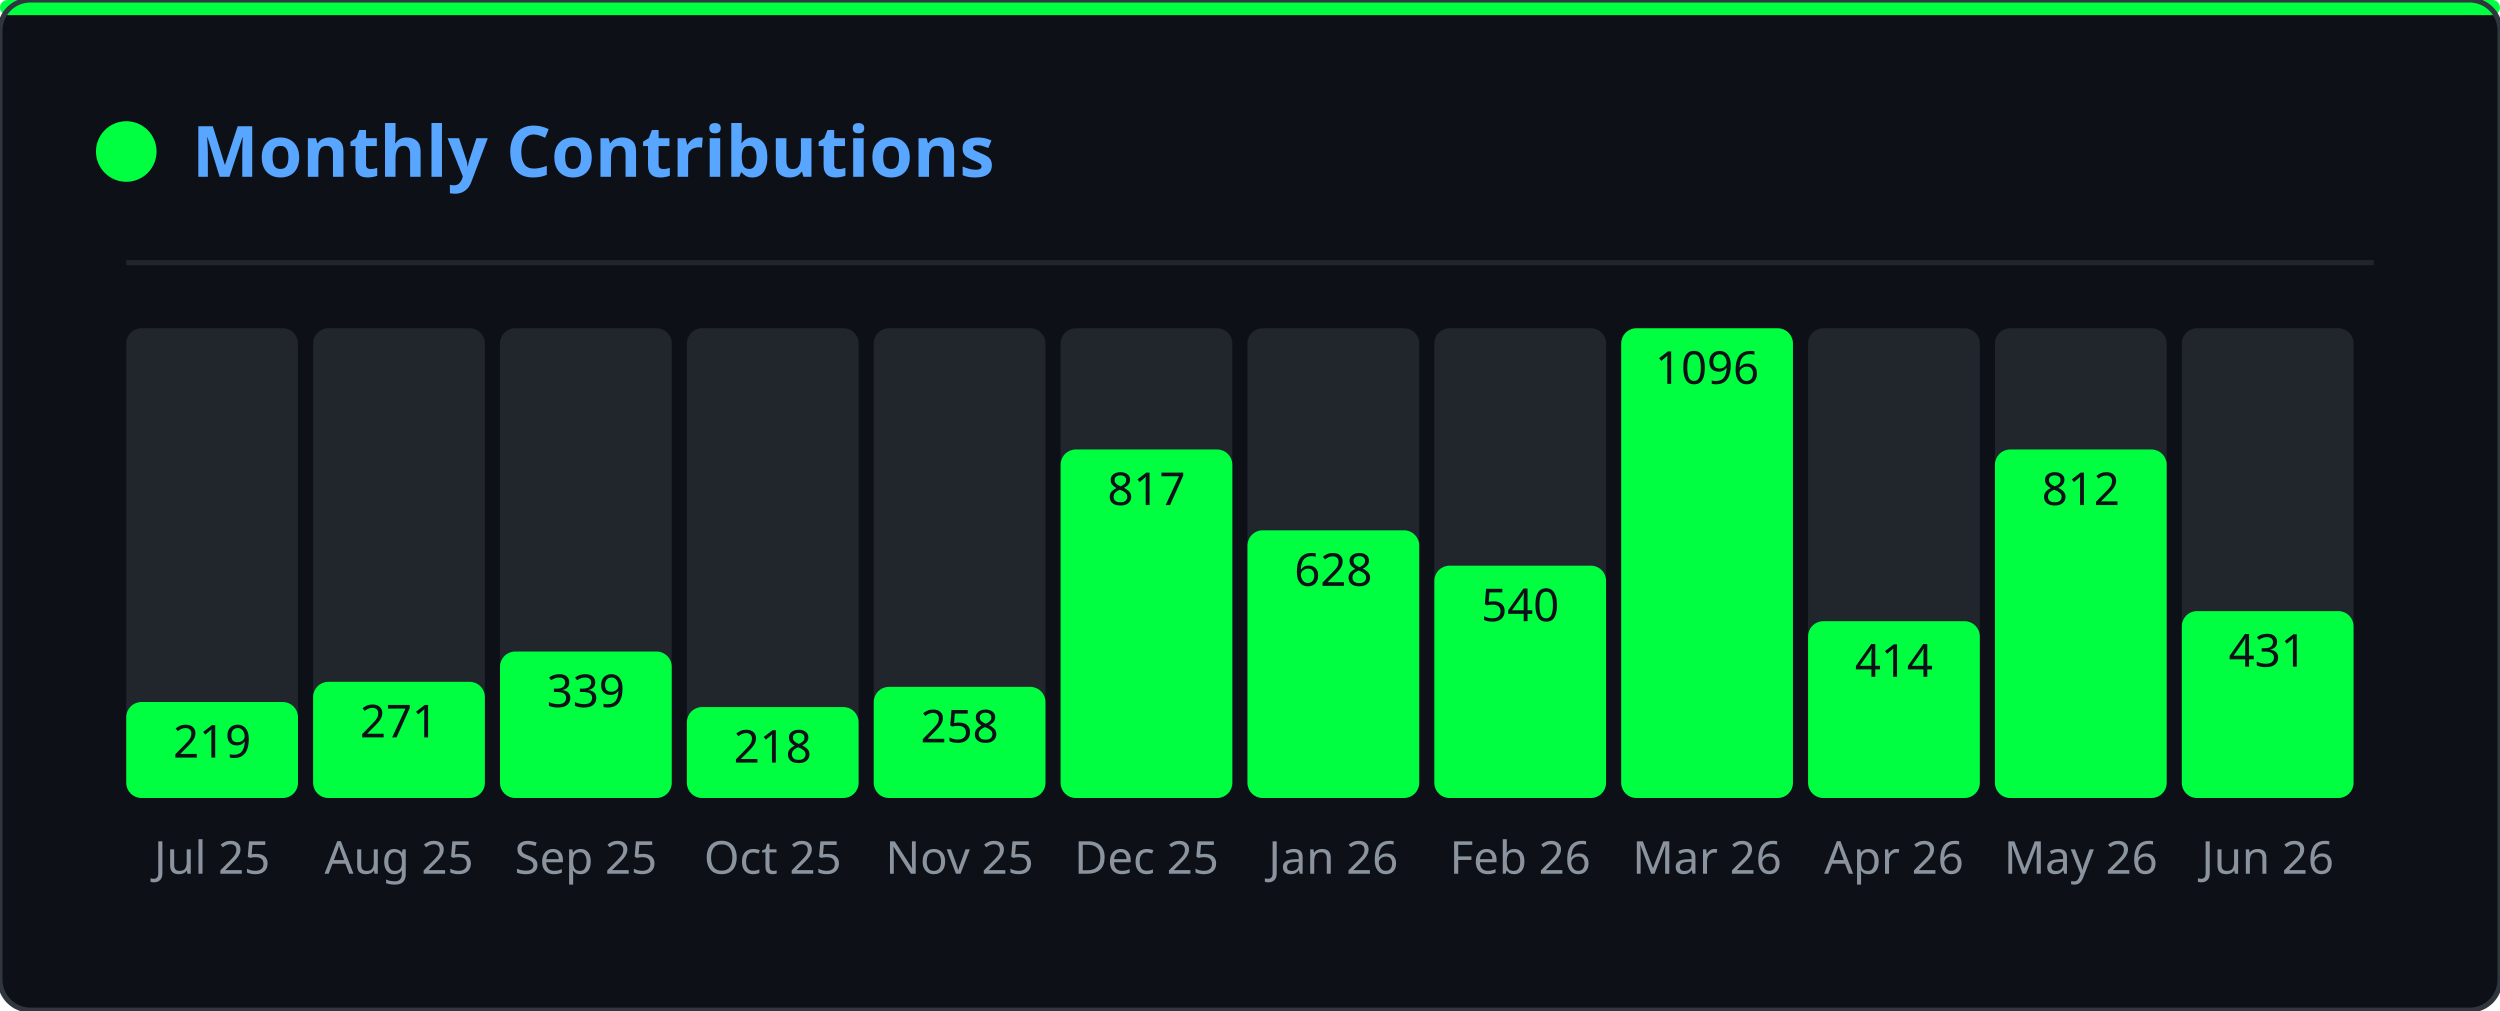
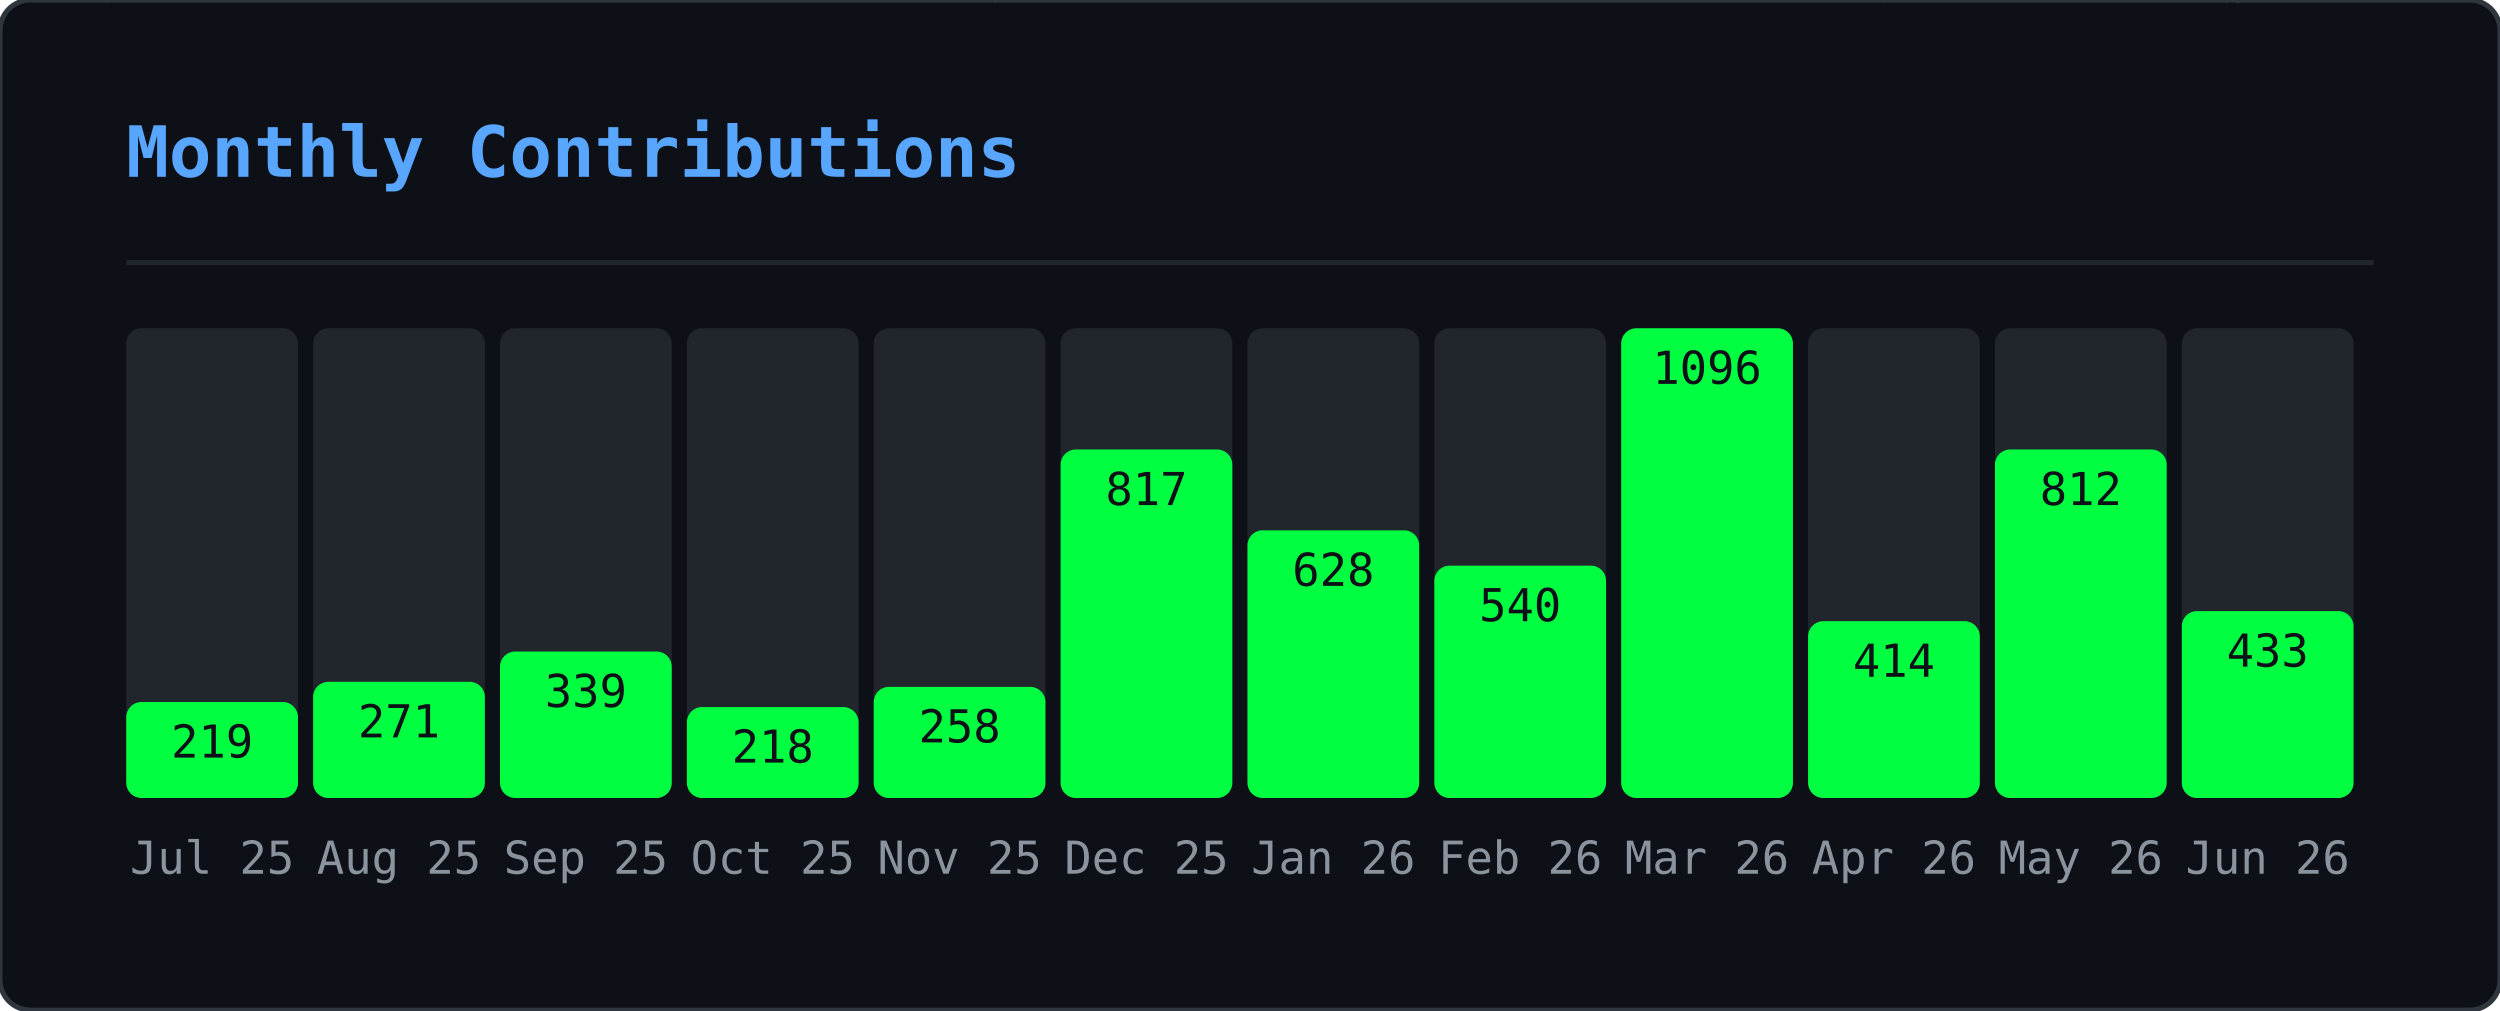
<svg xmlns="http://www.w3.org/2000/svg" width="495" height="200" viewBox="0 0 495 200">
  <defs>
    <clipPath id="gmo-clip">
      <rect width="495" height="200" rx="6" />
    </clipPath>
  </defs>
  <rect width="495" height="200" rx="6" fill="#0d1117" />
  <g clip-path="url(#gmo-clip)">
    <g opacity="0.22">
      <style>@keyframes gmo0{from{transform:translateY(-46px)}to{transform:translateY(214px)}}@keyframes gmo1{from{transform:translateY(-46px)}to{transform:translateY(214px)}}@keyframes gmo2{from{transform:translateY(-46px)}to{transform:translateY(214px)}}@keyframes gmo3{from{transform:translateY(-46px)}to{transform:translateY(214px)}}@keyframes gmo4{from{transform:translateY(-46px)}to{transform:translateY(214px)}}@keyframes gmo5{from{transform:translateY(-46px)}to{transform:translateY(214px)}}@keyframes gmo6{from{transform:translateY(-46px)}to{transform:translateY(214px)}}@keyframes gmo7{from{transform:translateY(-46px)}to{transform:translateY(214px)}}@keyframes gmo8{from{transform:translateY(-46px)}to{transform:translateY(214px)}}@keyframes gmo9{from{transform:translateY(-46px)}to{transform:translateY(214px)}}@keyframes gmo10{from{transform:translateY(-46px)}to{transform:translateY(214px)}}@keyframes gmo11{from{transform:translateY(-46px)}to{transform:translateY(214px)}}@keyframes gmo12{from{transform:translateY(-46px)}to{transform:translateY(214px)}}@keyframes gmo13{from{transform:translateY(-46px)}to{transform:translateY(214px)}}@keyframes gmo14{from{transform:translateY(-46px)}to{transform:translateY(214px)}}@keyframes gmo15{from{transform:translateY(-46px)}to{transform:translateY(214px)}}@keyframes gmo16{from{transform:translateY(-46px)}to{transform:translateY(214px)}}@keyframes gmo17{from{transform:translateY(-46px)}to{transform:translateY(214px)}}@keyframes gmo18{from{transform:translateY(-46px)}to{transform:translateY(214px)}}@keyframes gmo19{from{transform:translateY(-46px)}to{transform:translateY(214px)}}@keyframes gmo20{from{transform:translateY(-46px)}to{transform:translateY(214px)}}@keyframes gmo21{from{transform:translateY(-46px)}to{transform:translateY(214px)}}@keyframes gmo22{from{transform:translateY(-46px)}to{transform:translateY(214px)}}@keyframes gmo23{from{transform:translateY(-46px)}to{transform:translateY(214px)}}@keyframes gmo24{from{transform:translateY(-46px)}to{transform:translateY(214px)}}@keyframes gmo25{from{transform:translateY(-46px)}to{transform:translateY(214px)}}@keyframes gmo26{from{transform:translateY(-46px)}to{transform:translateY(214px)}}@keyframes gmo27{from{transform:translateY(-46px)}to{transform:translateY(214px)}}@keyframes gmo28{from{transform:translateY(-46px)}to{transform:translateY(214px)}}@keyframes gmo29{from{transform:translateY(-46px)}to{transform:translateY(214px)}}@keyframes gmo30{from{transform:translateY(-46px)}to{transform:translateY(214px)}}@keyframes gmo31{from{transform:translateY(-46px)}to{transform:translateY(214px)}}@keyframes gmo32{from{transform:translateY(-46px)}to{transform:translateY(214px)}}@keyframes gmo33{from{transform:translateY(-46px)}to{transform:translateY(214px)}}@keyframes gmo34{from{transform:translateY(-46px)}to{transform:translateY(214px)}}@keyframes gmo35{from{transform:translateY(-46px)}to{transform:translateY(214px)}}@keyframes gmo36{from{transform:translateY(-46px)}to{transform:translateY(214px)}}@keyframes gmo37{from{transform:translateY(-46px)}to{transform:translateY(214px)}}</style>
      <g style="animation:gmo0 3.17s linear infinite;animation-delay:-1.98s">
        <text x="347" y="0" font-family="monospace" font-size="12" fill="#00ff41">ｵ</text>
        <text x="347" y="-14" font-family="monospace" font-size="12" fill="#00ff41" opacity="0.75">ｹ</text>
        <text x="347" y="-28" font-family="monospace" font-size="12" fill="#00ff41" opacity="0.50">ﾙ</text>
        <text x="347" y="-42" font-family="monospace" font-size="12" fill="#00ff41" opacity="0.25">ﾝ</text>
      </g>
      <g style="animation:gmo1 2.45s linear infinite;animation-delay:-0.88s">
        <text x="370" y="0" font-family="monospace" font-size="12" fill="#00ff41">ｬ</text>
        <text x="370" y="-14" font-family="monospace" font-size="12" fill="#00ff41" opacity="0.75">ﾈ</text>
        <text x="370" y="-28" font-family="monospace" font-size="12" fill="#00ff41" opacity="0.50">ｪ</text>
        <text x="370" y="-42" font-family="monospace" font-size="12" fill="#00ff41" opacity="0.25">ﾒ</text>
      </g>
      <g style="animation:gmo2 1.54s linear infinite;animation-delay:-0.38s">
        <text x="143" y="0" font-family="monospace" font-size="12" fill="#00ff41">ｼ</text>
        <text x="143" y="-14" font-family="monospace" font-size="12" fill="#00ff41" opacity="0.75">ﾆ</text>
        <text x="143" y="-28" font-family="monospace" font-size="12" fill="#00ff41" opacity="0.50">ﾃ</text>
        <text x="143" y="-42" font-family="monospace" font-size="12" fill="#00ff41" opacity="0.25">ﾍ</text>
      </g>
      <g style="animation:gmo3 1.56s linear infinite;animation-delay:-0.33s">
        <text x="195" y="0" font-family="monospace" font-size="12" fill="#00ff41">ｯ</text>
        <text x="195" y="-14" font-family="monospace" font-size="12" fill="#00ff41" opacity="0.75">ﾃ</text>
        <text x="195" y="-28" font-family="monospace" font-size="12" fill="#00ff41" opacity="0.50">0</text>
        <text x="195" y="-42" font-family="monospace" font-size="12" fill="#00ff41" opacity="0.25">ﾐ</text>
      </g>
      <g style="animation:gmo4 2.69s linear infinite;animation-delay:-1.17s">
        <text x="23" y="0" font-family="monospace" font-size="12" fill="#00ff41">ｾ</text>
        <text x="23" y="-14" font-family="monospace" font-size="12" fill="#00ff41" opacity="0.75">3</text>
        <text x="23" y="-28" font-family="monospace" font-size="12" fill="#00ff41" opacity="0.50">ﾔ</text>
        <text x="23" y="-42" font-family="monospace" font-size="12" fill="#00ff41" opacity="0.25">ｭ</text>
      </g>
      <g style="animation:gmo5 1.52s linear infinite;animation-delay:-0.85s">
        <text x="277" y="0" font-family="monospace" font-size="12" fill="#00ff41">ｪ</text>
        <text x="277" y="-14" font-family="monospace" font-size="12" fill="#00ff41" opacity="0.75">ﾕ</text>
        <text x="277" y="-28" font-family="monospace" font-size="12" fill="#00ff41" opacity="0.50">5</text>
        <text x="277" y="-42" font-family="monospace" font-size="12" fill="#00ff41" opacity="0.25">ﾁ</text>
      </g>
      <g style="animation:gmo6 1.74s linear infinite;animation-delay:-1.14s">
        <text x="456" y="0" font-family="monospace" font-size="12" fill="#00ff41">0</text>
        <text x="456" y="-14" font-family="monospace" font-size="12" fill="#00ff41" opacity="0.75">ｬ</text>
        <text x="456" y="-28" font-family="monospace" font-size="12" fill="#00ff41" opacity="0.50">ﾗ</text>
        <text x="456" y="-42" font-family="monospace" font-size="12" fill="#00ff41" opacity="0.25">ｭ</text>
      </g>
      <g style="animation:gmo7 3.18s linear infinite;animation-delay:-3.10s">
        <text x="60" y="0" font-family="monospace" font-size="12" fill="#00ff41">9</text>
        <text x="60" y="-14" font-family="monospace" font-size="12" fill="#00ff41" opacity="0.75">ｿ</text>
        <text x="60" y="-28" font-family="monospace" font-size="12" fill="#00ff41" opacity="0.50">1</text>
        <text x="60" y="-42" font-family="monospace" font-size="12" fill="#00ff41" opacity="0.25">ﾔ</text>
      </g>
      <g style="animation:gmo8 2.71s linear infinite;animation-delay:-1.03s">
        <text x="250" y="0" font-family="monospace" font-size="12" fill="#00ff41">ﾆ</text>
        <text x="250" y="-14" font-family="monospace" font-size="12" fill="#00ff41" opacity="0.75">ｳ</text>
        <text x="250" y="-28" font-family="monospace" font-size="12" fill="#00ff41" opacity="0.50">ﾔ</text>
        <text x="250" y="-42" font-family="monospace" font-size="12" fill="#00ff41" opacity="0.25">ｶ</text>
      </g>
      <g style="animation:gmo9 2.04s linear infinite;animation-delay:-2.01s">
        <text x="69" y="0" font-family="monospace" font-size="12" fill="#00ff41">ﾑ</text>
        <text x="69" y="-14" font-family="monospace" font-size="12" fill="#00ff41" opacity="0.75">0</text>
        <text x="69" y="-28" font-family="monospace" font-size="12" fill="#00ff41" opacity="0.50">ﾜ</text>
        <text x="69" y="-42" font-family="monospace" font-size="12" fill="#00ff41" opacity="0.25">ｾ</text>
      </g>
      <g style="animation:gmo10 2.79s linear infinite;animation-delay:-1.46s">
        <text x="434" y="0" font-family="monospace" font-size="12" fill="#00ff41">ﾐ</text>
        <text x="434" y="-14" font-family="monospace" font-size="12" fill="#00ff41" opacity="0.75">ﾐ</text>
        <text x="434" y="-28" font-family="monospace" font-size="12" fill="#00ff41" opacity="0.50">ｨ</text>
        <text x="434" y="-42" font-family="monospace" font-size="12" fill="#00ff41" opacity="0.25">ｱ</text>
      </g>
      <g style="animation:gmo11 2.20s linear infinite;animation-delay:-1.15s">
        <text x="128" y="0" font-family="monospace" font-size="12" fill="#00ff41">ﾔ</text>
        <text x="128" y="-14" font-family="monospace" font-size="12" fill="#00ff41" opacity="0.75">ﾈ</text>
        <text x="128" y="-28" font-family="monospace" font-size="12" fill="#00ff41" opacity="0.50">ｺ</text>
        <text x="128" y="-42" font-family="monospace" font-size="12" fill="#00ff41" opacity="0.25">ﾏ</text>
      </g>
      <g style="animation:gmo12 1.68s linear infinite;animation-delay:-0.15s">
        <text x="16" y="0" font-family="monospace" font-size="12" fill="#00ff41">ｦ</text>
        <text x="16" y="-14" font-family="monospace" font-size="12" fill="#00ff41" opacity="0.75">ｹ</text>
        <text x="16" y="-28" font-family="monospace" font-size="12" fill="#00ff41" opacity="0.50">9</text>
        <text x="16" y="-42" font-family="monospace" font-size="12" fill="#00ff41" opacity="0.25">ﾂ</text>
      </g>
      <g style="animation:gmo13 2.59s linear infinite;animation-delay:-1.86s">
        <text x="211" y="0" font-family="monospace" font-size="12" fill="#00ff41">6</text>
        <text x="211" y="-14" font-family="monospace" font-size="12" fill="#00ff41" opacity="0.75">7</text>
        <text x="211" y="-28" font-family="monospace" font-size="12" fill="#00ff41" opacity="0.50">3</text>
        <text x="211" y="-42" font-family="monospace" font-size="12" fill="#00ff41" opacity="0.25">ｹ</text>
      </g>
      <g style="animation:gmo14 2.60s linear infinite;animation-delay:-0.65s">
        <text x="346" y="0" font-family="monospace" font-size="12" fill="#00ff41">ｶ</text>
        <text x="346" y="-14" font-family="monospace" font-size="12" fill="#00ff41" opacity="0.75">3</text>
        <text x="346" y="-28" font-family="monospace" font-size="12" fill="#00ff41" opacity="0.50">ｮ</text>
        <text x="346" y="-42" font-family="monospace" font-size="12" fill="#00ff41" opacity="0.25">ｼ</text>
      </g>
      <g style="animation:gmo15 2.37s linear infinite;animation-delay:-0.49s">
        <text x="70" y="0" font-family="monospace" font-size="12" fill="#00ff41">7</text>
        <text x="70" y="-14" font-family="monospace" font-size="12" fill="#00ff41" opacity="0.75">0</text>
        <text x="70" y="-28" font-family="monospace" font-size="12" fill="#00ff41" opacity="0.50">ﾊ</text>
        <text x="70" y="-42" font-family="monospace" font-size="12" fill="#00ff41" opacity="0.25">ﾔ</text>
      </g>
      <g style="animation:gmo16 1.89s linear infinite;animation-delay:-0.64s">
        <text x="421" y="0" font-family="monospace" font-size="12" fill="#00ff41">ﾁ</text>
        <text x="421" y="-14" font-family="monospace" font-size="12" fill="#00ff41" opacity="0.75">8</text>
        <text x="421" y="-28" font-family="monospace" font-size="12" fill="#00ff41" opacity="0.50">ﾓ</text>
        <text x="421" y="-42" font-family="monospace" font-size="12" fill="#00ff41" opacity="0.25">ﾘ</text>
      </g>
      <g style="animation:gmo17 1.82s linear infinite;animation-delay:-0.95s">
        <text x="117" y="0" font-family="monospace" font-size="12" fill="#00ff41">ﾗ</text>
        <text x="117" y="-14" font-family="monospace" font-size="12" fill="#00ff41" opacity="0.75">ｴ</text>
        <text x="117" y="-28" font-family="monospace" font-size="12" fill="#00ff41" opacity="0.50">ｯ</text>
        <text x="117" y="-42" font-family="monospace" font-size="12" fill="#00ff41" opacity="0.25">ﾍ</text>
      </g>
      <g style="animation:gmo18 2.63s linear infinite;animation-delay:-1.87s">
        <text x="274" y="0" font-family="monospace" font-size="12" fill="#00ff41">ﾚ</text>
        <text x="274" y="-14" font-family="monospace" font-size="12" fill="#00ff41" opacity="0.75">ﾐ</text>
        <text x="274" y="-28" font-family="monospace" font-size="12" fill="#00ff41" opacity="0.50">ｶ</text>
        <text x="274" y="-42" font-family="monospace" font-size="12" fill="#00ff41" opacity="0.25">0</text>
      </g>
      <g style="animation:gmo19 2.65s linear infinite;animation-delay:-1.13s">
        <text x="438" y="0" font-family="monospace" font-size="12" fill="#00ff41">ｬ</text>
        <text x="438" y="-14" font-family="monospace" font-size="12" fill="#00ff41" opacity="0.75">ﾇ</text>
        <text x="438" y="-28" font-family="monospace" font-size="12" fill="#00ff41" opacity="0.50">ｶ</text>
        <text x="438" y="-42" font-family="monospace" font-size="12" fill="#00ff41" opacity="0.25">ﾖ</text>
      </g>
      <g style="animation:gmo20 2.58s linear infinite;animation-delay:-0.10s">
        <text x="220" y="0" font-family="monospace" font-size="12" fill="#00ff41">ｲ</text>
        <text x="220" y="-14" font-family="monospace" font-size="12" fill="#00ff41" opacity="0.75">ﾜ</text>
        <text x="220" y="-28" font-family="monospace" font-size="12" fill="#00ff41" opacity="0.50">8</text>
        <text x="220" y="-42" font-family="monospace" font-size="12" fill="#00ff41" opacity="0.25">ﾜ</text>
      </g>
      <g style="animation:gmo21 3.19s linear infinite;animation-delay:-2.81s">
        <text x="157" y="0" font-family="monospace" font-size="12" fill="#00ff41">ﾎ</text>
        <text x="157" y="-14" font-family="monospace" font-size="12" fill="#00ff41" opacity="0.75">ﾎ</text>
        <text x="157" y="-28" font-family="monospace" font-size="12" fill="#00ff41" opacity="0.50">ﾝ</text>
        <text x="157" y="-42" font-family="monospace" font-size="12" fill="#00ff41" opacity="0.25">ﾐ</text>
      </g>
      <g style="animation:gmo22 2.13s linear infinite;animation-delay:-1.11s">
        <text x="243" y="0" font-family="monospace" font-size="12" fill="#00ff41">6</text>
        <text x="243" y="-14" font-family="monospace" font-size="12" fill="#00ff41" opacity="0.75">ｧ</text>
        <text x="243" y="-28" font-family="monospace" font-size="12" fill="#00ff41" opacity="0.50">ﾕ</text>
        <text x="243" y="-42" font-family="monospace" font-size="12" fill="#00ff41" opacity="0.25">ﾛ</text>
      </g>
      <g style="animation:gmo23 2.82s linear infinite;animation-delay:-2.46s">
        <text x="136" y="0" font-family="monospace" font-size="12" fill="#00ff41">ｱ</text>
        <text x="136" y="-14" font-family="monospace" font-size="12" fill="#00ff41" opacity="0.75">3</text>
        <text x="136" y="-28" font-family="monospace" font-size="12" fill="#00ff41" opacity="0.50">5</text>
        <text x="136" y="-42" font-family="monospace" font-size="12" fill="#00ff41" opacity="0.25">ﾄ</text>
      </g>
      <g style="animation:gmo24 2.59s linear infinite;animation-delay:-1.04s">
        <text x="259" y="0" font-family="monospace" font-size="12" fill="#00ff41">8</text>
        <text x="259" y="-14" font-family="monospace" font-size="12" fill="#00ff41" opacity="0.75">ﾀ</text>
        <text x="259" y="-28" font-family="monospace" font-size="12" fill="#00ff41" opacity="0.50">ｻ</text>
        <text x="259" y="-42" font-family="monospace" font-size="12" fill="#00ff41" opacity="0.25">ﾘ</text>
      </g>
      <g style="animation:gmo25 3.12s linear infinite;animation-delay:-0.27s">
        <text x="233" y="0" font-family="monospace" font-size="12" fill="#00ff41">ｷ</text>
        <text x="233" y="-14" font-family="monospace" font-size="12" fill="#00ff41" opacity="0.75">ﾍ</text>
        <text x="233" y="-28" font-family="monospace" font-size="12" fill="#00ff41" opacity="0.50">ﾁ</text>
        <text x="233" y="-42" font-family="monospace" font-size="12" fill="#00ff41" opacity="0.25">ｪ</text>
      </g>
      <g style="animation:gmo26 2.75s linear infinite;animation-delay:-0.30s">
        <text x="382" y="0" font-family="monospace" font-size="12" fill="#00ff41">ｭ</text>
        <text x="382" y="-14" font-family="monospace" font-size="12" fill="#00ff41" opacity="0.75">3</text>
        <text x="382" y="-28" font-family="monospace" font-size="12" fill="#00ff41" opacity="0.50">ﾗ</text>
        <text x="382" y="-42" font-family="monospace" font-size="12" fill="#00ff41" opacity="0.25">ﾂ</text>
      </g>
      <g style="animation:gmo27 2.43s linear infinite;animation-delay:-0.93s">
        <text x="135" y="0" font-family="monospace" font-size="12" fill="#00ff41">ﾌ</text>
        <text x="135" y="-14" font-family="monospace" font-size="12" fill="#00ff41" opacity="0.75">ﾀ</text>
        <text x="135" y="-28" font-family="monospace" font-size="12" fill="#00ff41" opacity="0.50">ｩ</text>
        <text x="135" y="-42" font-family="monospace" font-size="12" fill="#00ff41" opacity="0.25">ﾗ</text>
      </g>
      <g style="animation:gmo28 1.82s linear infinite;animation-delay:-1.45s">
        <text x="292" y="0" font-family="monospace" font-size="12" fill="#00ff41">ｴ</text>
        <text x="292" y="-14" font-family="monospace" font-size="12" fill="#00ff41" opacity="0.75">ﾏ</text>
        <text x="292" y="-28" font-family="monospace" font-size="12" fill="#00ff41" opacity="0.50">ｼ</text>
        <text x="292" y="-42" font-family="monospace" font-size="12" fill="#00ff41" opacity="0.25">ｱ</text>
      </g>
      <g style="animation:gmo29 2.70s linear infinite;animation-delay:-0.09s">
        <text x="226" y="0" font-family="monospace" font-size="12" fill="#00ff41">ｸ</text>
        <text x="226" y="-14" font-family="monospace" font-size="12" fill="#00ff41" opacity="0.75">ﾍ</text>
        <text x="226" y="-28" font-family="monospace" font-size="12" fill="#00ff41" opacity="0.50">ﾏ</text>
        <text x="226" y="-42" font-family="monospace" font-size="12" fill="#00ff41" opacity="0.25">ﾇ</text>
      </g>
      <g style="animation:gmo30 2.38s linear infinite;animation-delay:-0.91s">
        <text x="359" y="0" font-family="monospace" font-size="12" fill="#00ff41">ｽ</text>
        <text x="359" y="-14" font-family="monospace" font-size="12" fill="#00ff41" opacity="0.75">ｹ</text>
        <text x="359" y="-28" font-family="monospace" font-size="12" fill="#00ff41" opacity="0.50">ｳ</text>
        <text x="359" y="-42" font-family="monospace" font-size="12" fill="#00ff41" opacity="0.25">ｪ</text>
      </g>
      <g style="animation:gmo31 2.02s linear infinite;animation-delay:-1.07s">
        <text x="440" y="0" font-family="monospace" font-size="12" fill="#00ff41">ｨ</text>
        <text x="440" y="-14" font-family="monospace" font-size="12" fill="#00ff41" opacity="0.75">ｶ</text>
        <text x="440" y="-28" font-family="monospace" font-size="12" fill="#00ff41" opacity="0.50">ｲ</text>
        <text x="440" y="-42" font-family="monospace" font-size="12" fill="#00ff41" opacity="0.25">0</text>
      </g>
      <g style="animation:gmo32 2.12s linear infinite;animation-delay:-0.56s">
        <text x="300" y="0" font-family="monospace" font-size="12" fill="#00ff41">ﾂ</text>
        <text x="300" y="-14" font-family="monospace" font-size="12" fill="#00ff41" opacity="0.75">ｻ</text>
        <text x="300" y="-28" font-family="monospace" font-size="12" fill="#00ff41" opacity="0.50">ｭ</text>
        <text x="300" y="-42" font-family="monospace" font-size="12" fill="#00ff41" opacity="0.25">ｬ</text>
      </g>
      <g style="animation:gmo33 2.94s linear infinite;animation-delay:-0.60s">
        <text x="350" y="0" font-family="monospace" font-size="12" fill="#00ff41">1</text>
        <text x="350" y="-14" font-family="monospace" font-size="12" fill="#00ff41" opacity="0.75">ﾓ</text>
        <text x="350" y="-28" font-family="monospace" font-size="12" fill="#00ff41" opacity="0.50">8</text>
        <text x="350" y="-42" font-family="monospace" font-size="12" fill="#00ff41" opacity="0.25">4</text>
      </g>
      <g style="animation:gmo34 1.56s linear infinite;animation-delay:-0.30s">
        <text x="230" y="0" font-family="monospace" font-size="12" fill="#00ff41">1</text>
        <text x="230" y="-14" font-family="monospace" font-size="12" fill="#00ff41" opacity="0.75">ﾝ</text>
        <text x="230" y="-28" font-family="monospace" font-size="12" fill="#00ff41" opacity="0.50">ｭ</text>
        <text x="230" y="-42" font-family="monospace" font-size="12" fill="#00ff41" opacity="0.25">ﾘ</text>
      </g>
      <g style="animation:gmo35 1.82s linear infinite;animation-delay:-1.61s">
        <text x="24" y="0" font-family="monospace" font-size="12" fill="#00ff41">7</text>
        <text x="24" y="-14" font-family="monospace" font-size="12" fill="#00ff41" opacity="0.75">ｲ</text>
        <text x="24" y="-28" font-family="monospace" font-size="12" fill="#00ff41" opacity="0.50">ｱ</text>
        <text x="24" y="-42" font-family="monospace" font-size="12" fill="#00ff41" opacity="0.25">ｱ</text>
      </g>
      <g style="animation:gmo36 3.09s linear infinite;animation-delay:-2.58s">
        <text x="18" y="0" font-family="monospace" font-size="12" fill="#00ff41">ﾈ</text>
        <text x="18" y="-14" font-family="monospace" font-size="12" fill="#00ff41" opacity="0.75">ｿ</text>
        <text x="18" y="-28" font-family="monospace" font-size="12" fill="#00ff41" opacity="0.50">ｵ</text>
        <text x="18" y="-42" font-family="monospace" font-size="12" fill="#00ff41" opacity="0.25">ｴ</text>
      </g>
      <g style="animation:gmo37 2.82s linear infinite;animation-delay:-0.52s">
        <text x="457" y="0" font-family="monospace" font-size="12" fill="#00ff41">1</text>
        <text x="457" y="-14" font-family="monospace" font-size="12" fill="#00ff41" opacity="0.75">ｹ</text>
        <text x="457" y="-28" font-family="monospace" font-size="12" fill="#00ff41" opacity="0.50">ﾔ</text>
        <text x="457" y="-42" font-family="monospace" font-size="12" fill="#00ff41" opacity="0.25">ｴ</text>
      </g>
    </g>
  </g>
-   <rect width="495" height="3" rx="1.5" fill="#00ff41" />
  <rect width="495" height="200" rx="6" fill="none" stroke="#30363d" stroke-width="1" />
-   <circle cx="25" cy="30" r="6" fill="#00ff41" />
-   <text x="38" y="35" font-family="'Segoe UI',Ubuntu,sans-serif" font-size="14" font-weight="600" fill="#58a6ff">Monthly Contributions</text>
+   <text x="25" y="35" font-family="monospace" font-size="14" font-weight="600" fill="#58a6ff">Monthly Contributions</text>
  <line x1="25" y1="52" x2="470" y2="52" stroke="#21262d" stroke-width="1" />
  <rect x="25" y="65" width="34" height="93" rx="3" fill="#21262d" />
  <rect x="25" y="139" width="34" height="19" rx="3" fill="#00ff41" />
-   <text x="42" y="173" text-anchor="middle" font-family="'Segoe UI',Ubuntu,sans-serif" font-size="9" fill="#8b949e">Jul 25</text>
-   <text x="42" y="150" text-anchor="middle" font-family="'Segoe UI',Ubuntu,sans-serif" font-size="9" fill="#0d1117">219</text>
+   <text x="42" y="173" text-anchor="middle" font-family="monospace" font-size="9" fill="#8b949e">Jul 25</text>
+   <text x="42" y="150" text-anchor="middle" font-family="monospace" font-size="9" fill="#0d1117">219</text>
  <rect x="62" y="65" width="34" height="93" rx="3" fill="#21262d" />
  <rect x="62" y="135" width="34" height="23" rx="3" fill="#00ff41" />
-   <text x="79" y="173" text-anchor="middle" font-family="'Segoe UI',Ubuntu,sans-serif" font-size="9" fill="#8b949e">Aug 25</text>
-   <text x="79" y="146" text-anchor="middle" font-family="'Segoe UI',Ubuntu,sans-serif" font-size="9" fill="#0d1117">271</text>
+   <text x="79" y="173" text-anchor="middle" font-family="monospace" font-size="9" fill="#8b949e">Aug 25</text>
+   <text x="79" y="146" text-anchor="middle" font-family="monospace" font-size="9" fill="#0d1117">271</text>
  <rect x="99" y="65" width="34" height="93" rx="3" fill="#21262d" />
  <rect x="99" y="129" width="34" height="29" rx="3" fill="#00ff41" />
-   <text x="116" y="173" text-anchor="middle" font-family="'Segoe UI',Ubuntu,sans-serif" font-size="9" fill="#8b949e">Sep 25</text>
-   <text x="116" y="140" text-anchor="middle" font-family="'Segoe UI',Ubuntu,sans-serif" font-size="9" fill="#0d1117">339</text>
+   <text x="116" y="173" text-anchor="middle" font-family="monospace" font-size="9" fill="#8b949e">Sep 25</text>
+   <text x="116" y="140" text-anchor="middle" font-family="monospace" font-size="9" fill="#0d1117">339</text>
  <rect x="136" y="65" width="34" height="93" rx="3" fill="#21262d" />
  <rect x="136" y="140" width="34" height="18" rx="3" fill="#00ff41" />
-   <text x="153" y="173" text-anchor="middle" font-family="'Segoe UI',Ubuntu,sans-serif" font-size="9" fill="#8b949e">Oct 25</text>
-   <text x="153" y="151" text-anchor="middle" font-family="'Segoe UI',Ubuntu,sans-serif" font-size="9" fill="#0d1117">218</text>
+   <text x="153" y="173" text-anchor="middle" font-family="monospace" font-size="9" fill="#8b949e">Oct 25</text>
+   <text x="153" y="151" text-anchor="middle" font-family="monospace" font-size="9" fill="#0d1117">218</text>
  <rect x="173" y="65" width="34" height="93" rx="3" fill="#21262d" />
  <rect x="173" y="136" width="34" height="22" rx="3" fill="#00ff41" />
-   <text x="190" y="173" text-anchor="middle" font-family="'Segoe UI',Ubuntu,sans-serif" font-size="9" fill="#8b949e">Nov 25</text>
-   <text x="190" y="147" text-anchor="middle" font-family="'Segoe UI',Ubuntu,sans-serif" font-size="9" fill="#0d1117">258</text>
+   <text x="190" y="173" text-anchor="middle" font-family="monospace" font-size="9" fill="#8b949e">Nov 25</text>
+   <text x="190" y="147" text-anchor="middle" font-family="monospace" font-size="9" fill="#0d1117">258</text>
  <rect x="210" y="65" width="34" height="93" rx="3" fill="#21262d" />
  <rect x="210" y="89" width="34" height="69" rx="3" fill="#00ff41" />
-   <text x="227" y="173" text-anchor="middle" font-family="'Segoe UI',Ubuntu,sans-serif" font-size="9" fill="#8b949e">Dec 25</text>
-   <text x="227" y="100" text-anchor="middle" font-family="'Segoe UI',Ubuntu,sans-serif" font-size="9" fill="#0d1117">817</text>
+   <text x="227" y="173" text-anchor="middle" font-family="monospace" font-size="9" fill="#8b949e">Dec 25</text>
+   <text x="227" y="100" text-anchor="middle" font-family="monospace" font-size="9" fill="#0d1117">817</text>
  <rect x="247" y="65" width="34" height="93" rx="3" fill="#21262d" />
  <rect x="247" y="105" width="34" height="53" rx="3" fill="#00ff41" />
-   <text x="264" y="173" text-anchor="middle" font-family="'Segoe UI',Ubuntu,sans-serif" font-size="9" fill="#8b949e">Jan 26</text>
-   <text x="264" y="116" text-anchor="middle" font-family="'Segoe UI',Ubuntu,sans-serif" font-size="9" fill="#0d1117">628</text>
+   <text x="264" y="173" text-anchor="middle" font-family="monospace" font-size="9" fill="#8b949e">Jan 26</text>
+   <text x="264" y="116" text-anchor="middle" font-family="monospace" font-size="9" fill="#0d1117">628</text>
  <rect x="284" y="65" width="34" height="93" rx="3" fill="#21262d" />
  <rect x="284" y="112" width="34" height="46" rx="3" fill="#00ff41" />
-   <text x="301" y="173" text-anchor="middle" font-family="'Segoe UI',Ubuntu,sans-serif" font-size="9" fill="#8b949e">Feb 26</text>
-   <text x="301" y="123" text-anchor="middle" font-family="'Segoe UI',Ubuntu,sans-serif" font-size="9" fill="#0d1117">540</text>
+   <text x="301" y="173" text-anchor="middle" font-family="monospace" font-size="9" fill="#8b949e">Feb 26</text>
+   <text x="301" y="123" text-anchor="middle" font-family="monospace" font-size="9" fill="#0d1117">540</text>
  <rect x="321" y="65" width="34" height="93" rx="3" fill="#21262d" />
  <rect x="321" y="65" width="34" height="93" rx="3" fill="#00ff41" />
-   <text x="338" y="173" text-anchor="middle" font-family="'Segoe UI',Ubuntu,sans-serif" font-size="9" fill="#8b949e">Mar 26</text>
-   <text x="338" y="76" text-anchor="middle" font-family="'Segoe UI',Ubuntu,sans-serif" font-size="9" fill="#0d1117">1096</text>
+   <text x="338" y="173" text-anchor="middle" font-family="monospace" font-size="9" fill="#8b949e">Mar 26</text>
+   <text x="338" y="76" text-anchor="middle" font-family="monospace" font-size="9" fill="#0d1117">1096</text>
  <rect x="358" y="65" width="34" height="93" rx="3" fill="#21262d" />
  <rect x="358" y="123" width="34" height="35" rx="3" fill="#00ff41" />
-   <text x="375" y="173" text-anchor="middle" font-family="'Segoe UI',Ubuntu,sans-serif" font-size="9" fill="#8b949e">Apr 26</text>
-   <text x="375" y="134" text-anchor="middle" font-family="'Segoe UI',Ubuntu,sans-serif" font-size="9" fill="#0d1117">414</text>
+   <text x="375" y="173" text-anchor="middle" font-family="monospace" font-size="9" fill="#8b949e">Apr 26</text>
+   <text x="375" y="134" text-anchor="middle" font-family="monospace" font-size="9" fill="#0d1117">414</text>
  <rect x="395" y="65" width="34" height="93" rx="3" fill="#21262d" />
  <rect x="395" y="89" width="34" height="69" rx="3" fill="#00ff41" />
-   <text x="412" y="173" text-anchor="middle" font-family="'Segoe UI',Ubuntu,sans-serif" font-size="9" fill="#8b949e">May 26</text>
-   <text x="412" y="100" text-anchor="middle" font-family="'Segoe UI',Ubuntu,sans-serif" font-size="9" fill="#0d1117">812</text>
+   <text x="412" y="173" text-anchor="middle" font-family="monospace" font-size="9" fill="#8b949e">May 26</text>
+   <text x="412" y="100" text-anchor="middle" font-family="monospace" font-size="9" fill="#0d1117">812</text>
  <rect x="432" y="65" width="34" height="93" rx="3" fill="#21262d" />
  <rect x="432" y="121" width="34" height="37" rx="3" fill="#00ff41" />
-   <text x="449" y="173" text-anchor="middle" font-family="'Segoe UI',Ubuntu,sans-serif" font-size="9" fill="#8b949e">Jun 26</text>
-   <text x="449" y="132" text-anchor="middle" font-family="'Segoe UI',Ubuntu,sans-serif" font-size="9" fill="#0d1117">431</text>
+   <text x="449" y="173" text-anchor="middle" font-family="monospace" font-size="9" fill="#8b949e">Jun 26</text>
+   <text x="449" y="132" text-anchor="middle" font-family="monospace" font-size="9" fill="#0d1117">433</text>
</svg>
